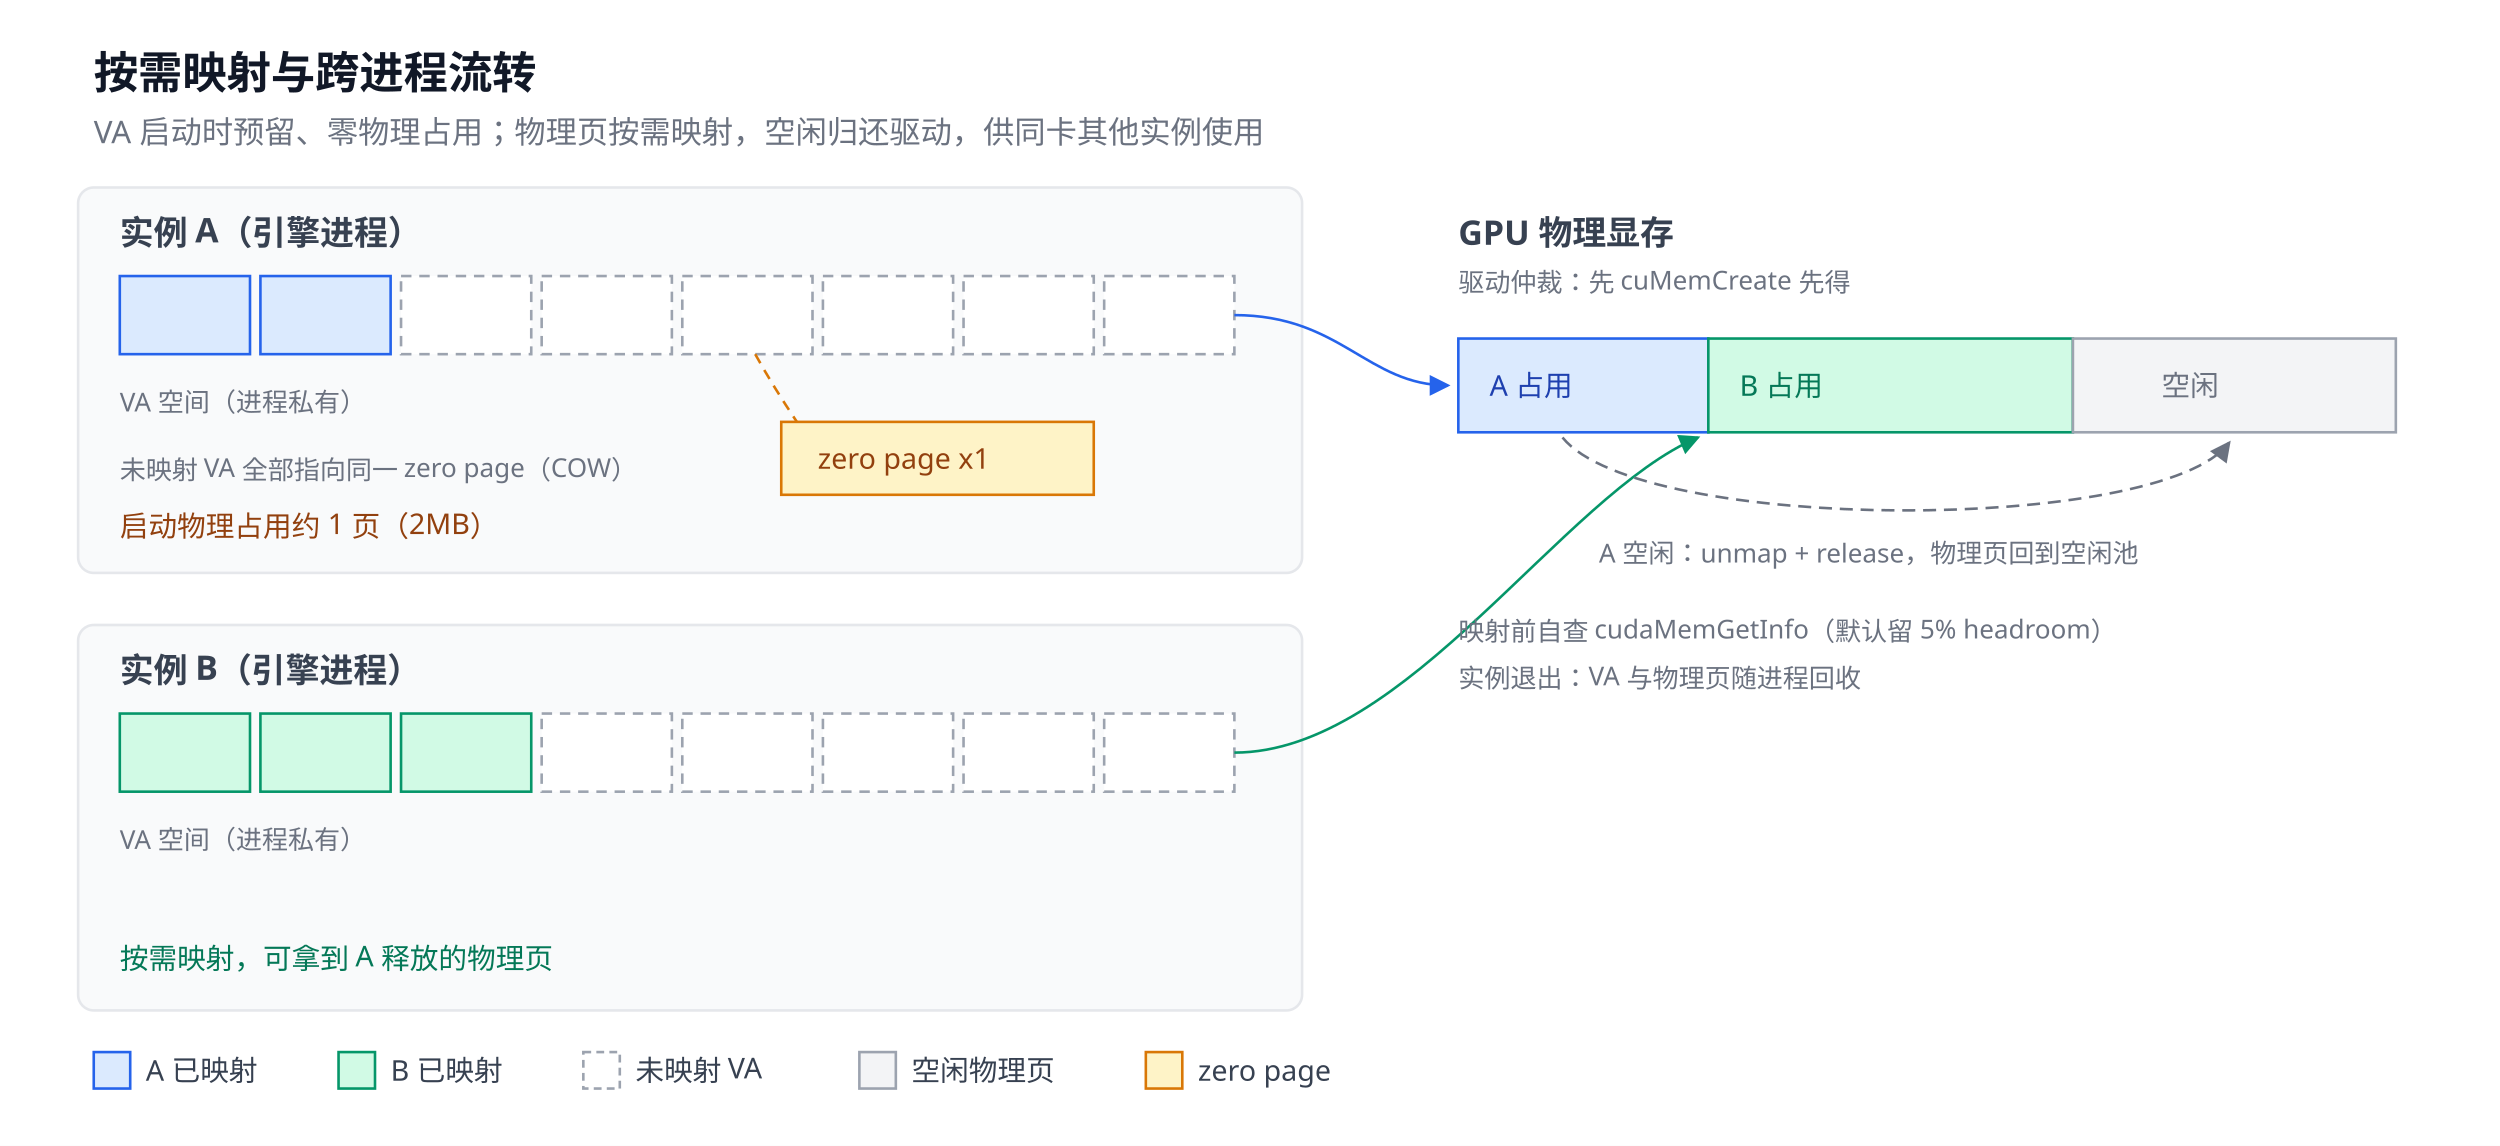
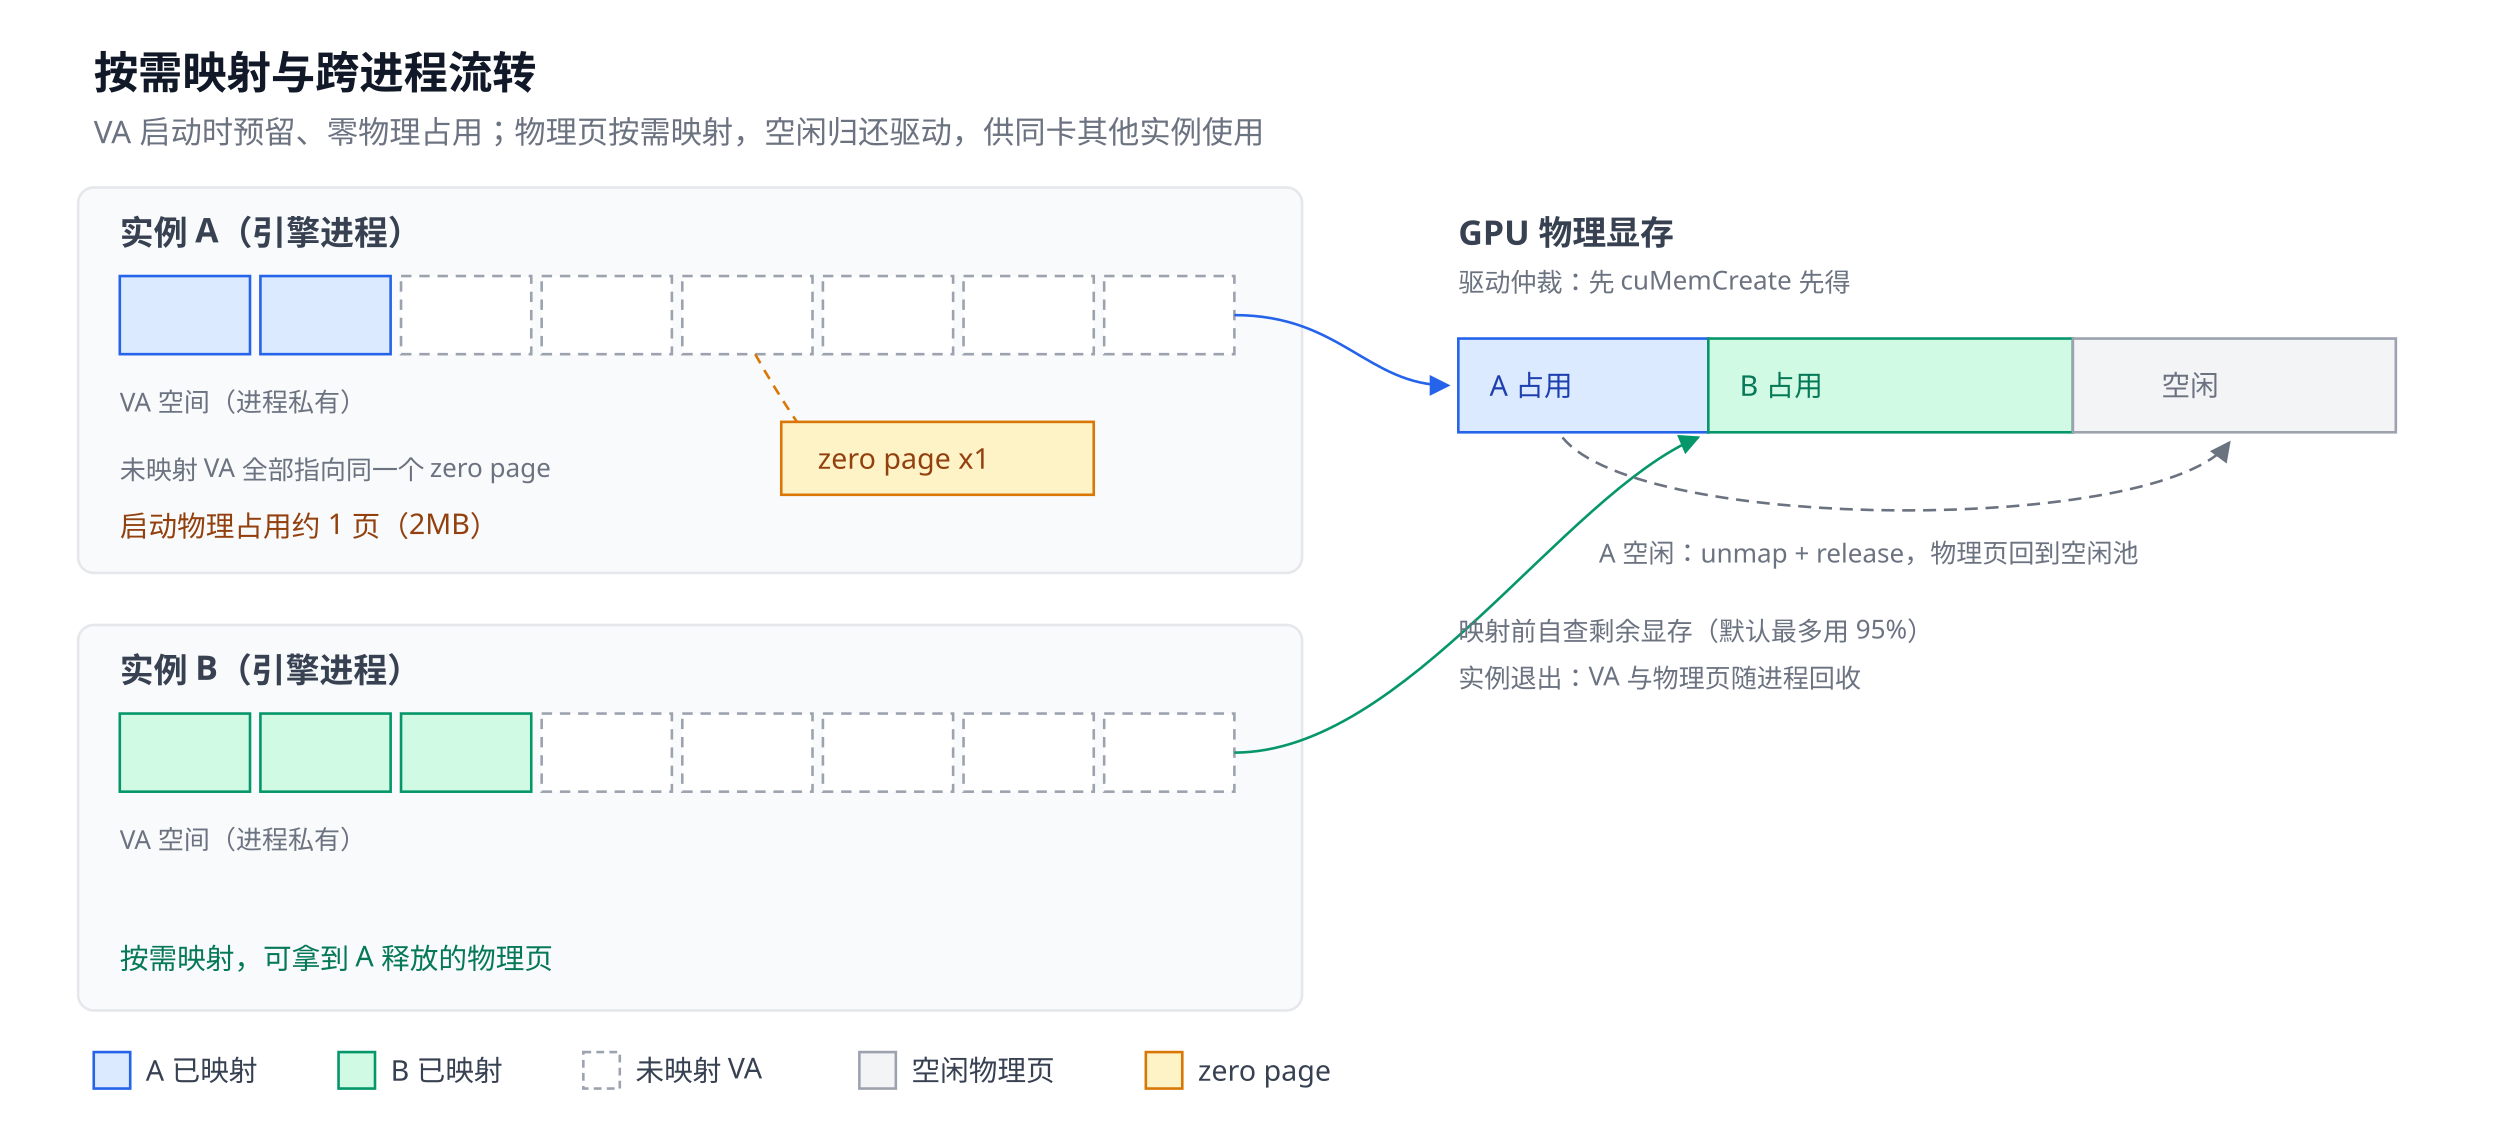
<svg xmlns="http://www.w3.org/2000/svg" width="960" height="440" viewBox="0 0 960 440" font-family="sans-serif">
  <rect width="960" height="440" fill="#ffffff" />
  <text x="36" y="34" font-size="17" font-weight="bold" fill="#111827">按需映射与跨进程流转</text>
  <text x="36" y="55" font-size="12" fill="#6b7280">VA 启动时预留、零物理占用；物理页按需映射，空闲归还驱动，供同卡其他实例使用</text>
  <rect x="30" y="72" width="470" height="148" rx="6" fill="#f9fafb" stroke="#e5e7eb" />
  <text x="46" y="94" font-size="13" font-weight="bold" fill="#374151">实例 A（引擎进程）</text>
  <rect x="46" y="106" width="50" height="30" fill="#dbeafe" stroke="#2563eb" />
  <rect x="100" y="106" width="50" height="30" fill="#dbeafe" stroke="#2563eb" />
  <rect x="154" y="106" width="50" height="30" fill="#ffffff" stroke="#9ca3af" stroke-dasharray="4 3" />
  <rect x="208" y="106" width="50" height="30" fill="#ffffff" stroke="#9ca3af" stroke-dasharray="4 3" />
  <rect x="262" y="106" width="50" height="30" fill="#ffffff" stroke="#9ca3af" stroke-dasharray="4 3" />
  <rect x="316" y="106" width="50" height="30" fill="#ffffff" stroke="#9ca3af" stroke-dasharray="4 3" />
  <rect x="370" y="106" width="50" height="30" fill="#ffffff" stroke="#9ca3af" stroke-dasharray="4 3" />
  <rect x="424" y="106" width="50" height="30" fill="#ffffff" stroke="#9ca3af" stroke-dasharray="4 3" />
  <text x="46" y="158" font-size="10" fill="#6b7280">VA 空间（进程私有）</text>
  <rect x="300" y="162" width="120" height="28" fill="#fef3c7" stroke="#d97706" />
  <text x="314" y="180" font-size="11" fill="#92400e">zero page x1</text>
  <path d="M290,136 C295,145 300,153 306,162" fill="none" stroke="#d97706" stroke-dasharray="4 3" />
-   <text x="46" y="184" font-size="10" fill="#6b7280">未映射 VA 全部指向同一 zero page（COW）</text>
+   <text x="46" y="184" font-size="10" fill="#6b7280">未映射 VA 全部指向同一个 zero page</text>
  <text x="46" y="206" font-size="11" fill="#92400e">启动物理占用约 1 页（2MB）</text>
  <rect x="30" y="240" width="470" height="148" rx="6" fill="#f9fafb" stroke="#e5e7eb" />
  <text x="46" y="262" font-size="13" font-weight="bold" fill="#374151">实例 B（引擎进程）</text>
  <rect x="46" y="274" width="50" height="30" fill="#d1fae5" stroke="#059669" />
  <rect x="100" y="274" width="50" height="30" fill="#d1fae5" stroke="#059669" />
  <rect x="154" y="274" width="50" height="30" fill="#d1fae5" stroke="#059669" />
  <rect x="208" y="274" width="50" height="30" fill="#ffffff" stroke="#9ca3af" stroke-dasharray="4 3" />
  <rect x="262" y="274" width="50" height="30" fill="#ffffff" stroke="#9ca3af" stroke-dasharray="4 3" />
  <rect x="316" y="274" width="50" height="30" fill="#ffffff" stroke="#9ca3af" stroke-dasharray="4 3" />
  <rect x="370" y="274" width="50" height="30" fill="#ffffff" stroke="#9ca3af" stroke-dasharray="4 3" />
  <rect x="424" y="274" width="50" height="30" fill="#ffffff" stroke="#9ca3af" stroke-dasharray="4 3" />
  <text x="46" y="326" font-size="10" fill="#6b7280">VA 空间（进程私有）</text>
  <text x="46" y="372" font-size="11" fill="#047857">按需映射，可拿到 A 释放的物理页</text>
  <text x="560" y="94" font-size="13" font-weight="bold" fill="#374151">GPU 物理显存</text>
  <text x="560" y="112" font-size="10" fill="#6b7280">驱动仲裁：先 cuMemCreate 先得</text>
  <rect x="560" y="130" width="96" height="36" fill="#dbeafe" stroke="#2563eb" />
  <text x="572" y="152" font-size="11" fill="#1e40af">A 占用</text>
  <rect x="656" y="130" width="140" height="36" fill="#d1fae5" stroke="#059669" />
  <text x="668" y="152" font-size="11" fill="#047857">B 占用</text>
  <rect x="796" y="130" width="124" height="36" fill="#f3f4f6" stroke="#9ca3af" />
  <text x="830" y="152" font-size="11" fill="#6b7280">空闲</text>
  <path d="M474,121 C515,121 525,148 556,148" fill="none" stroke="#2563eb" marker-end="url(#arrB)" />
  <path d="M474,289 C540,289 600,190 652,168" fill="none" stroke="#059669" marker-end="url(#arrG)" />
  <path d="M600,168 C630,205 830,205 856,170" fill="none" stroke="#6b7280" stroke-dasharray="5 3" marker-end="url(#arrGr)" />
  <text x="614" y="216" font-size="10" fill="#6b7280">A 空闲：unmap + release，物理页回到空闲池</text>
-   <text x="560" y="246" font-size="10" fill="#6b7280">映射前自查 cudaMemGetInfo（默认留 5% headroom）</text>
+   <text x="560" y="246" font-size="10" fill="#6b7280">映射前自查剩余显存（默认最多用 95%）</text>
  <text x="560" y="264" font-size="10" fill="#6b7280">实例退出：VA 与物理页随进程回收</text>
  <rect x="36" y="404" width="14" height="14" fill="#dbeafe" stroke="#2563eb" />
  <text x="56" y="415" font-size="11" fill="#374151">A 已映射</text>
  <rect x="130" y="404" width="14" height="14" fill="#d1fae5" stroke="#059669" />
  <text x="150" y="415" font-size="11" fill="#374151">B 已映射</text>
  <rect x="224" y="404" width="14" height="14" fill="#ffffff" stroke="#9ca3af" stroke-dasharray="3 2" />
  <text x="244" y="415" font-size="11" fill="#374151">未映射 VA</text>
  <rect x="330" y="404" width="14" height="14" fill="#f3f4f6" stroke="#9ca3af" />
  <text x="350" y="415" font-size="11" fill="#374151">空闲物理页</text>
  <rect x="440" y="404" width="14" height="14" fill="#fef3c7" stroke="#d97706" />
  <text x="460" y="415" font-size="11" fill="#374151">zero page</text>
  <defs>
    <marker id="arrB" markerWidth="8" markerHeight="8" refX="7" refY="4" orient="auto">
      <path d="M0,0 L8,4 L0,8 Z" fill="#2563eb" />
    </marker>
    <marker id="arrG" markerWidth="8" markerHeight="8" refX="7" refY="4" orient="auto">
      <path d="M0,0 L8,4 L0,8 Z" fill="#059669" />
    </marker>
    <marker id="arrGr" markerWidth="8" markerHeight="8" refX="7" refY="4" orient="auto">
      <path d="M0,0 L8,4 L0,8 Z" fill="#6b7280" />
    </marker>
  </defs>
</svg>
